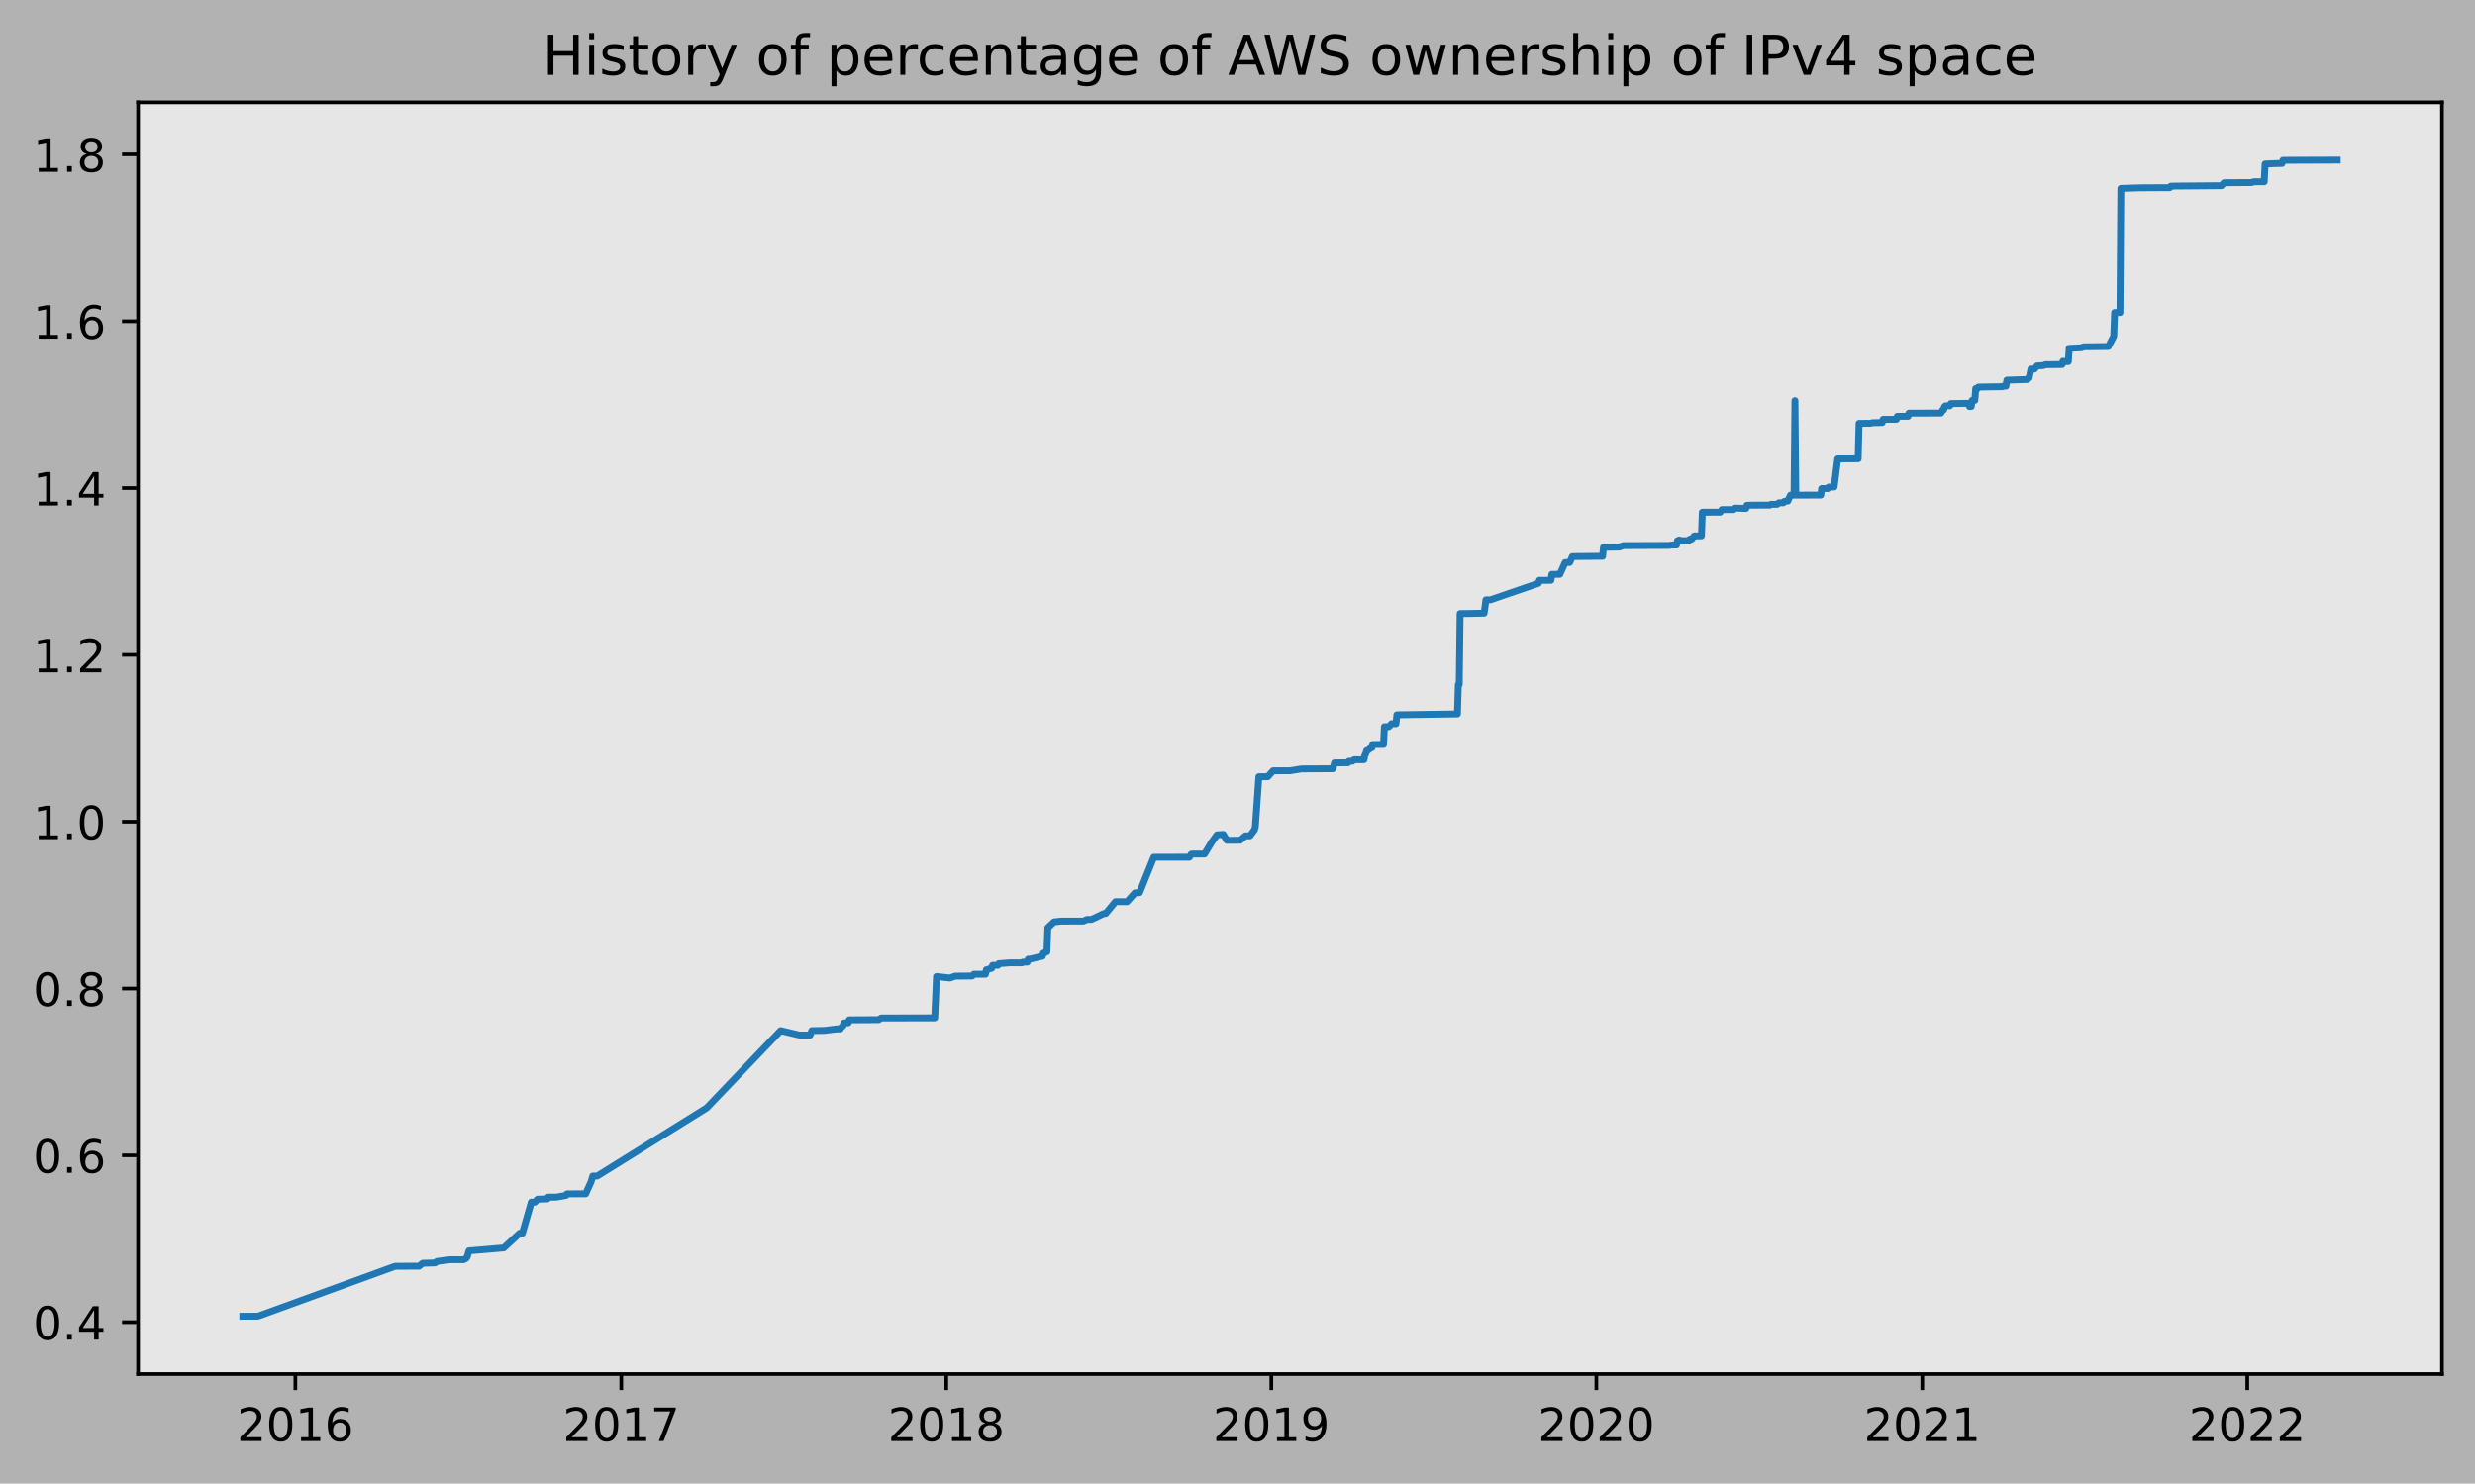
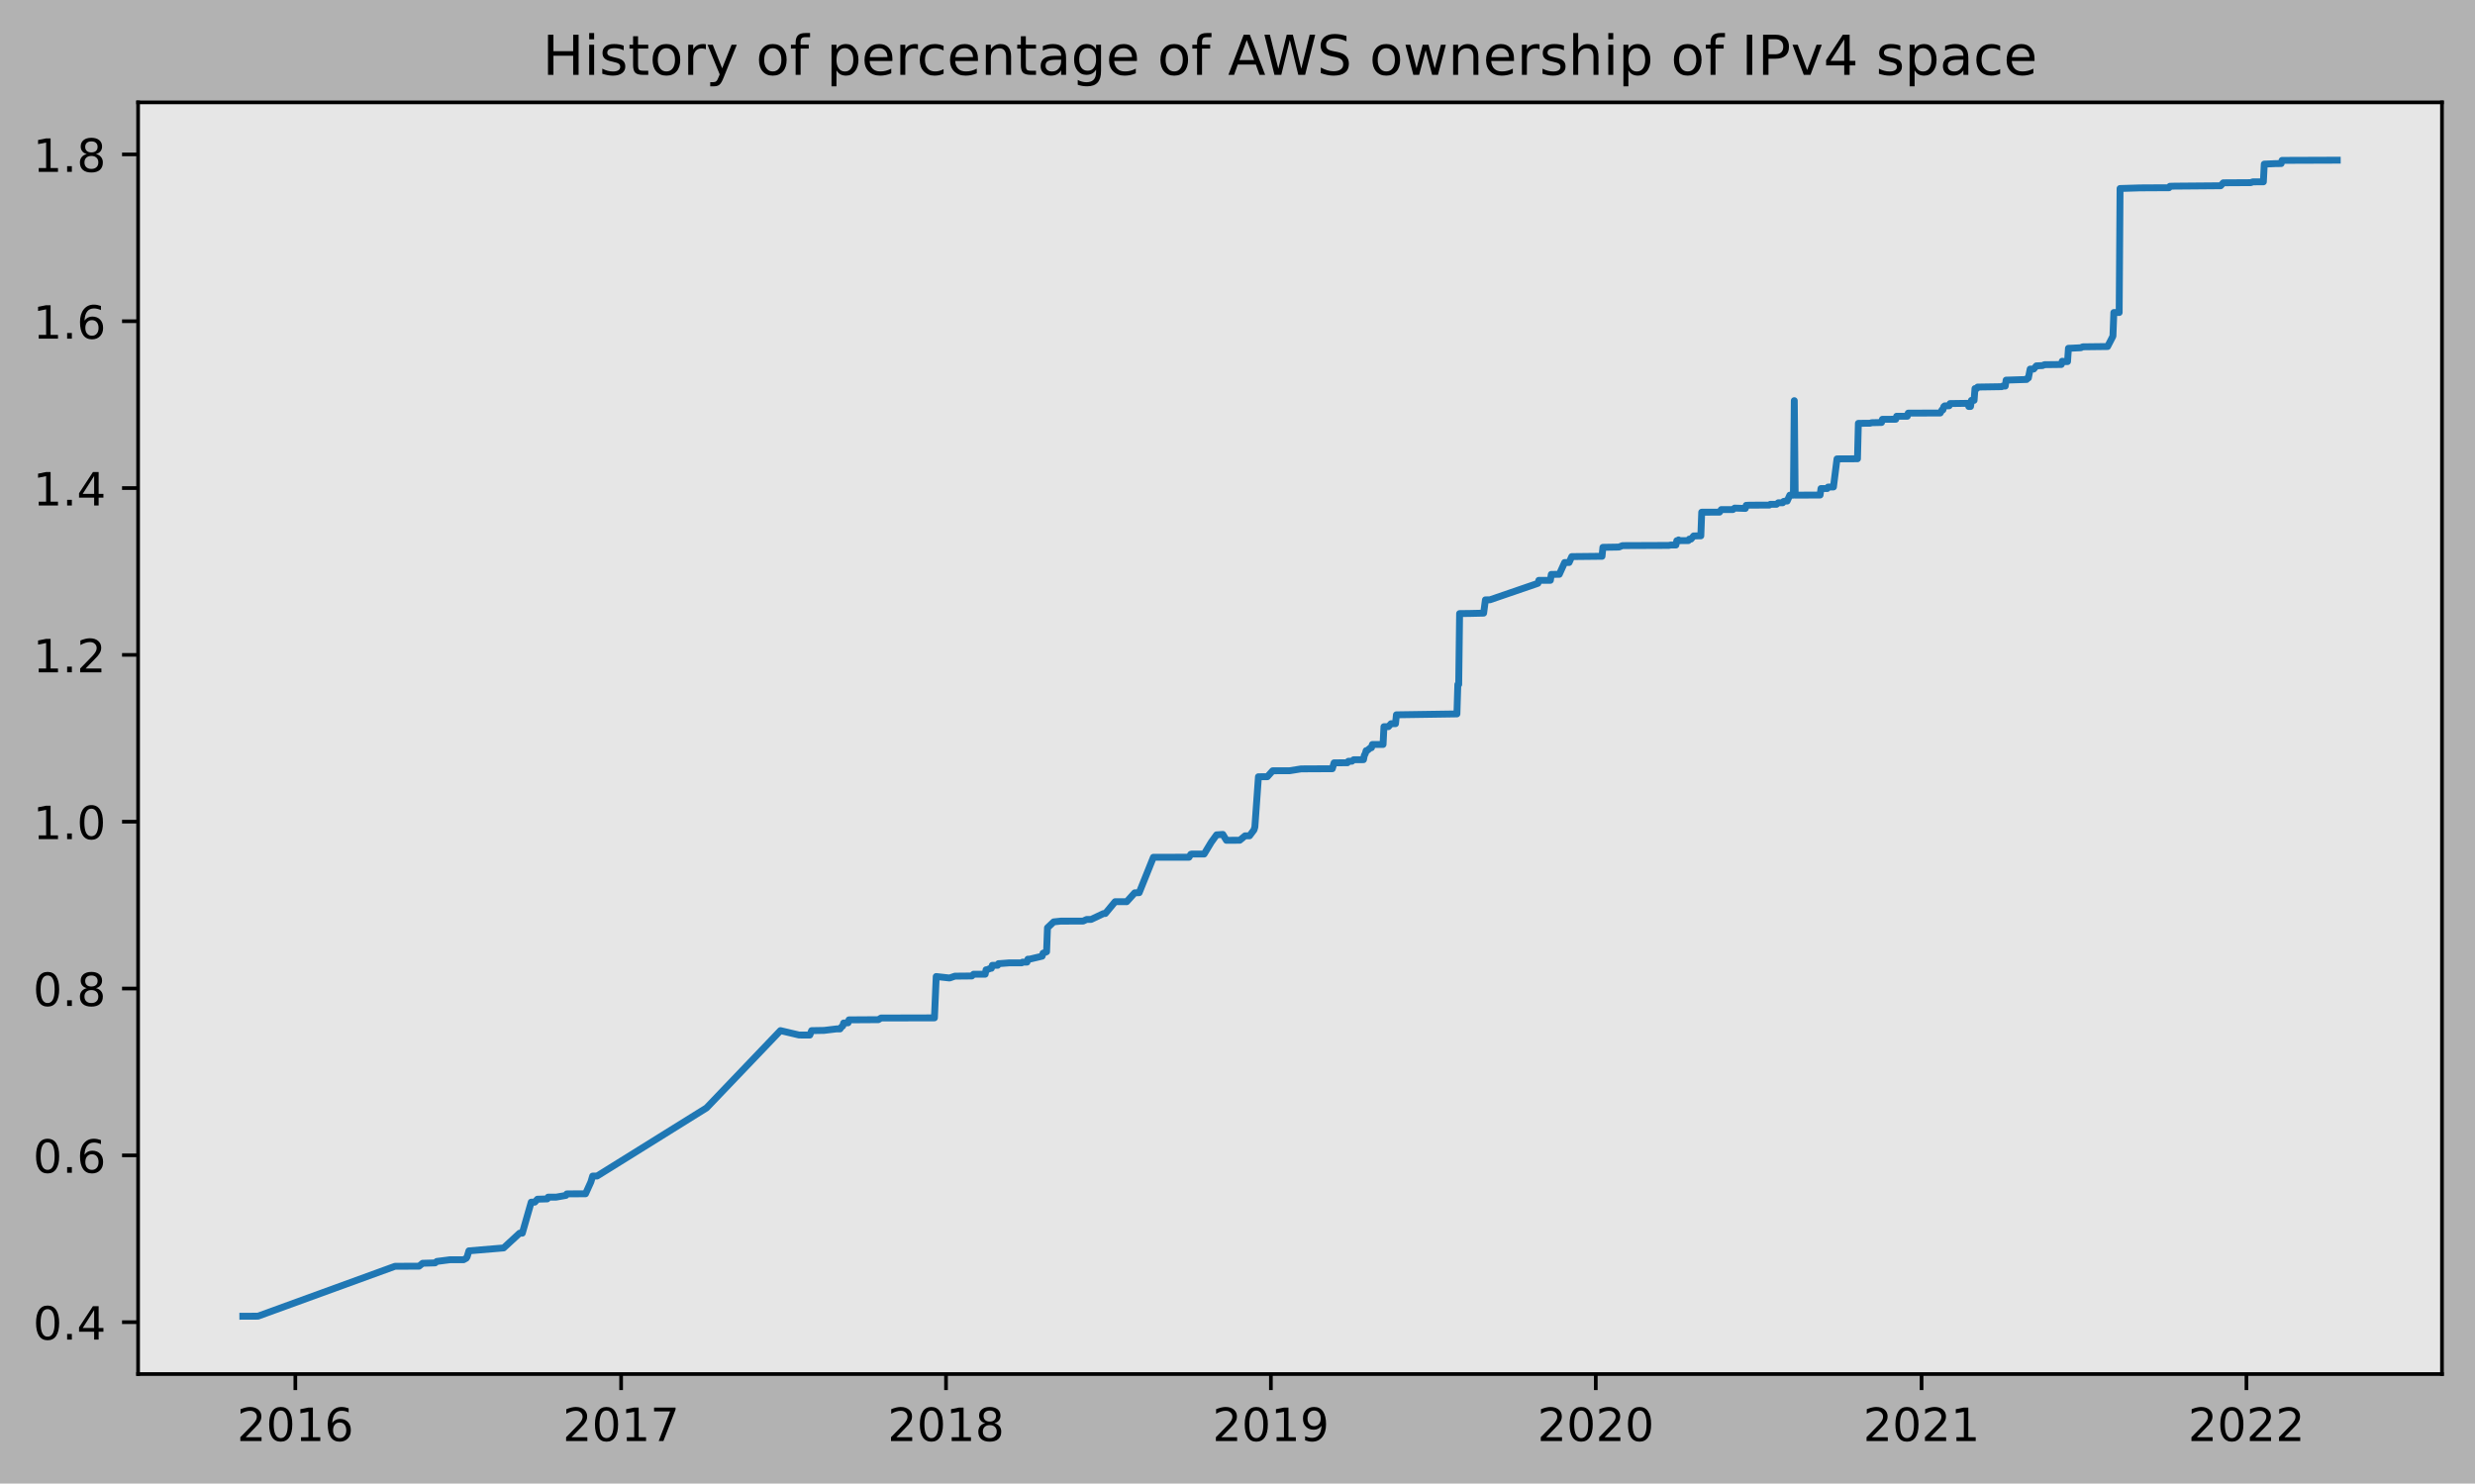
<svg xmlns="http://www.w3.org/2000/svg" xmlns:xlink="http://www.w3.org/1999/xlink" height="323.396pt" version="1.1" viewBox="0 0 539.503 323.396" width="539.503pt">
  <defs>
    <style type="text/css">
*{stroke-linecap:butt;stroke-linejoin:round;}
  </style>
  </defs>
  <g id="figure_1">
    <g id="patch_1">
      <path d="M 0 323.396  L 539.503 323.396  L 539.503 0  L 0 0  z " style="fill:#b2b2b2;" />
    </g>
    <g id="axes_1">
      <g id="patch_2">
        <path d="M 30.103 299.518  L 532.303 299.518  L 532.303 22.318  L 30.103 22.318  z " style="fill:#e6e6e6;" />
      </g>
      <g id="matplotlib.axis_1">
        <g id="xtick_1">
          <g id="line2d_1">
            <defs>
-               <path d="M 0 0  L 0 3.5  " id="m5a78ee42f6" style="stroke:#000000;stroke-width:0.8;" />
-             </defs>
-             <g>
-               <use style="stroke:#000000;stroke-width:0.8;" x="64.383" xlink:href="#m5a78ee42f6" y="299.518" />
+               <path d="M 0 0  L 0 3.5  " id="mb393b8011e" style="stroke:#000000;stroke-width:0.8;" />
+             </defs>
+             <g>
+               <use style="stroke:#000000;stroke-width:0.8;" x="64.378" xlink:href="#mb393b8011e" y="299.518" />
            </g>
          </g>
          <g id="text_1">
            <defs>
              <path d="M 19.188 8.297  L 53.609 8.297  L 53.609 0  L 7.328 0  L 7.328 8.297  Q 12.938 14.109 22.625 23.891  Q 32.328 33.688 34.812 36.531  Q 39.547 41.844 41.422 45.531  Q 43.312 49.219 43.312 52.781  Q 43.312 58.594 39.234 62.25  Q 35.156 65.922 28.609 65.922  Q 23.969 65.922 18.812 64.312  Q 13.672 62.703 7.812 59.422  L 7.812 69.391  Q 13.766 71.781 18.938 73  Q 24.125 74.219 28.422 74.219  Q 39.75 74.219 46.484 68.547  Q 53.219 62.891 53.219 53.422  Q 53.219 48.922 51.531 44.891  Q 49.859 40.875 45.406 35.406  Q 44.188 33.984 37.641 27.219  Q 31.109 20.453 19.188 8.297  z " id="DejaVuSans-50" />
              <path d="M 31.781 66.406  Q 24.172 66.406 20.328 58.906  Q 16.5 51.422 16.5 36.375  Q 16.5 21.391 20.328 13.891  Q 24.172 6.391 31.781 6.391  Q 39.453 6.391 43.281 13.891  Q 47.125 21.391 47.125 36.375  Q 47.125 51.422 43.281 58.906  Q 39.453 66.406 31.781 66.406  z M 31.781 74.219  Q 44.047 74.219 50.516 64.516  Q 56.984 54.828 56.984 36.375  Q 56.984 17.969 50.516 8.266  Q 44.047 -1.422 31.781 -1.422  Q 19.531 -1.422 13.062 8.266  Q 6.594 17.969 6.594 36.375  Q 6.594 54.828 13.062 64.516  Q 19.531 74.219 31.781 74.219  z " id="DejaVuSans-48" />
              <path d="M 12.406 8.297  L 28.516 8.297  L 28.516 63.922  L 10.984 60.406  L 10.984 69.391  L 28.422 72.906  L 38.281 72.906  L 38.281 8.297  L 54.391 8.297  L 54.391 0  L 12.406 0  z " id="DejaVuSans-49" />
              <path d="M 33.016 40.375  Q 26.375 40.375 22.484 35.828  Q 18.609 31.297 18.609 23.391  Q 18.609 15.531 22.484 10.953  Q 26.375 6.391 33.016 6.391  Q 39.656 6.391 43.531 10.953  Q 47.406 15.531 47.406 23.391  Q 47.406 31.297 43.531 35.828  Q 39.656 40.375 33.016 40.375  z M 52.594 71.297  L 52.594 62.312  Q 48.875 64.062 45.094 64.984  Q 41.312 65.922 37.594 65.922  Q 27.828 65.922 22.672 59.328  Q 17.531 52.734 16.797 39.406  Q 19.672 43.656 24.016 45.922  Q 28.375 48.188 33.594 48.188  Q 44.578 48.188 50.953 41.516  Q 57.328 34.859 57.328 23.391  Q 57.328 12.156 50.688 5.359  Q 44.047 -1.422 33.016 -1.422  Q 20.359 -1.422 13.672 8.266  Q 6.984 17.969 6.984 36.375  Q 6.984 53.656 15.188 63.938  Q 23.391 74.219 37.203 74.219  Q 40.922 74.219 44.703 73.484  Q 48.484 72.75 52.594 71.297  z " id="DejaVuSans-54" />
            </defs>
-             <g transform="translate(51.65786 314.1166)scale(0.1 -0.1)">
+             <g transform="translate(51.65299 314.1166)scale(0.1 -0.1)">
              <use xlink:href="#DejaVuSans-50" />
              <use x="63.623" xlink:href="#DejaVuSans-48" />
              <use x="127.246" xlink:href="#DejaVuSans-49" />
              <use x="190.869" xlink:href="#DejaVuSans-54" />
            </g>
          </g>
        </g>
        <g id="xtick_2">
          <g id="line2d_2">
            <g>
-               <use style="stroke:#000000;stroke-width:0.8;" x="135.427" xlink:href="#m5a78ee42f6" y="299.518" />
+               <use style="stroke:#000000;stroke-width:0.8;" x="135.392" xlink:href="#mb393b8011e" y="299.518" />
            </g>
          </g>
          <g id="text_2">
            <defs>
              <path d="M 8.203 72.906  L 55.078 72.906  L 55.078 68.703  L 28.609 0  L 18.312 0  L 43.219 64.594  L 8.203 64.594  z " id="DejaVuSans-55" />
            </defs>
-             <g transform="translate(122.7019 314.1166)scale(0.1 -0.1)">
+             <g transform="translate(122.6669 314.1166)scale(0.1 -0.1)">
              <use xlink:href="#DejaVuSans-50" />
              <use x="63.623" xlink:href="#DejaVuSans-48" />
              <use x="127.246" xlink:href="#DejaVuSans-49" />
              <use x="190.869" xlink:href="#DejaVuSans-55" />
            </g>
          </g>
        </g>
        <g id="xtick_3">
          <g id="line2d_3">
            <g>
-               <use style="stroke:#000000;stroke-width:0.8;" x="206.277" xlink:href="#m5a78ee42f6" y="299.518" />
+               <use style="stroke:#000000;stroke-width:0.8;" x="206.212" xlink:href="#mb393b8011e" y="299.518" />
            </g>
          </g>
          <g id="text_3">
            <defs>
              <path d="M 31.781 34.625  Q 24.75 34.625 20.719 30.859  Q 16.703 27.094 16.703 20.516  Q 16.703 13.922 20.719 10.156  Q 24.75 6.391 31.781 6.391  Q 38.812 6.391 42.859 10.172  Q 46.922 13.969 46.922 20.516  Q 46.922 27.094 42.891 30.859  Q 38.875 34.625 31.781 34.625  z M 21.922 38.812  Q 15.578 40.375 12.031 44.719  Q 8.5 49.078 8.5 55.328  Q 8.5 64.062 14.719 69.141  Q 20.953 74.219 31.781 74.219  Q 42.672 74.219 48.875 69.141  Q 55.078 64.062 55.078 55.328  Q 55.078 49.078 51.531 44.719  Q 48 40.375 41.703 38.812  Q 48.828 37.156 52.797 32.312  Q 56.781 27.484 56.781 20.516  Q 56.781 9.906 50.312 4.234  Q 43.844 -1.422 31.781 -1.422  Q 19.734 -1.422 13.25 4.234  Q 6.781 9.906 6.781 20.516  Q 6.781 27.484 10.781 32.312  Q 14.797 37.156 21.922 38.812  z M 18.312 54.391  Q 18.312 48.734 21.844 45.562  Q 25.391 42.391 31.781 42.391  Q 38.141 42.391 41.719 45.562  Q 45.312 48.734 45.312 54.391  Q 45.312 60.062 41.719 63.234  Q 38.141 66.406 31.781 66.406  Q 25.391 66.406 21.844 63.234  Q 18.312 60.062 18.312 54.391  z " id="DejaVuSans-56" />
            </defs>
-             <g transform="translate(193.5519 314.1166)scale(0.1 -0.1)">
+             <g transform="translate(193.4867 314.1166)scale(0.1 -0.1)">
              <use xlink:href="#DejaVuSans-50" />
              <use x="63.623" xlink:href="#DejaVuSans-48" />
              <use x="127.246" xlink:href="#DejaVuSans-49" />
              <use x="190.869" xlink:href="#DejaVuSans-56" />
            </g>
          </g>
        </g>
        <g id="xtick_4">
          <g id="line2d_4">
            <g>
-               <use style="stroke:#000000;stroke-width:0.8;" x="277.127" xlink:href="#m5a78ee42f6" y="299.518" />
+               <use style="stroke:#000000;stroke-width:0.8;" x="277.032" xlink:href="#mb393b8011e" y="299.518" />
            </g>
          </g>
          <g id="text_4">
            <defs>
              <path d="M 10.984 1.516  L 10.984 10.5  Q 14.703 8.734 18.5 7.812  Q 22.312 6.891 25.984 6.891  Q 35.75 6.891 40.891 13.453  Q 46.047 20.016 46.781 33.406  Q 43.953 29.203 39.594 26.953  Q 35.25 24.703 29.984 24.703  Q 19.047 24.703 12.672 31.312  Q 6.297 37.938 6.297 49.422  Q 6.297 60.641 12.938 67.422  Q 19.578 74.219 30.609 74.219  Q 43.266 74.219 49.922 64.516  Q 56.594 54.828 56.594 36.375  Q 56.594 19.141 48.406 8.859  Q 40.234 -1.422 26.422 -1.422  Q 22.703 -1.422 18.891 -0.688  Q 15.094 0.047 10.984 1.516  z M 30.609 32.422  Q 37.25 32.422 41.125 36.953  Q 45.016 41.5 45.016 49.422  Q 45.016 57.281 41.125 61.844  Q 37.25 66.406 30.609 66.406  Q 23.969 66.406 20.094 61.844  Q 16.219 57.281 16.219 49.422  Q 16.219 41.5 20.094 36.953  Q 23.969 32.422 30.609 32.422  z " id="DejaVuSans-57" />
            </defs>
-             <g transform="translate(264.4018 314.1166)scale(0.1 -0.1)">
+             <g transform="translate(264.3065 314.1166)scale(0.1 -0.1)">
              <use xlink:href="#DejaVuSans-50" />
              <use x="63.623" xlink:href="#DejaVuSans-48" />
              <use x="127.246" xlink:href="#DejaVuSans-49" />
              <use x="190.869" xlink:href="#DejaVuSans-57" />
            </g>
          </g>
        </g>
        <g id="xtick_5">
          <g id="line2d_5">
            <g>
-               <use style="stroke:#000000;stroke-width:0.8;" x="347.977" xlink:href="#m5a78ee42f6" y="299.518" />
+               <use style="stroke:#000000;stroke-width:0.8;" x="347.851" xlink:href="#mb393b8011e" y="299.518" />
            </g>
          </g>
          <g id="text_5">
-             <g transform="translate(335.2518 314.1166)scale(0.1 -0.1)">
+             <g transform="translate(335.1264 314.1166)scale(0.1 -0.1)">
              <use xlink:href="#DejaVuSans-50" />
              <use x="63.623" xlink:href="#DejaVuSans-48" />
              <use x="127.246" xlink:href="#DejaVuSans-50" />
              <use x="190.869" xlink:href="#DejaVuSans-48" />
            </g>
          </g>
        </g>
        <g id="xtick_6">
          <g id="line2d_6">
            <g>
-               <use style="stroke:#000000;stroke-width:0.8;" x="419.021" xlink:href="#m5a78ee42f6" y="299.518" />
+               <use style="stroke:#000000;stroke-width:0.8;" x="418.865" xlink:href="#mb393b8011e" y="299.518" />
            </g>
          </g>
          <g id="text_6">
-             <g transform="translate(406.2958 314.1166)scale(0.1 -0.1)">
+             <g transform="translate(406.1403 314.1166)scale(0.1 -0.1)">
              <use xlink:href="#DejaVuSans-50" />
              <use x="63.623" xlink:href="#DejaVuSans-48" />
              <use x="127.246" xlink:href="#DejaVuSans-50" />
              <use x="190.869" xlink:href="#DejaVuSans-49" />
            </g>
          </g>
        </g>
        <g id="xtick_7">
          <g id="line2d_7">
            <g>
-               <use style="stroke:#000000;stroke-width:0.8;" x="489.871" xlink:href="#m5a78ee42f6" y="299.518" />
+               <use style="stroke:#000000;stroke-width:0.8;" x="489.685" xlink:href="#mb393b8011e" y="299.518" />
            </g>
          </g>
          <g id="text_7">
-             <g transform="translate(477.1458 314.1166)scale(0.1 -0.1)">
+             <g transform="translate(476.9601 314.1166)scale(0.1 -0.1)">
              <use xlink:href="#DejaVuSans-50" />
              <use x="63.623" xlink:href="#DejaVuSans-48" />
              <use x="127.246" xlink:href="#DejaVuSans-50" />
              <use x="190.869" xlink:href="#DejaVuSans-50" />
            </g>
          </g>
        </g>
      </g>
      <g id="matplotlib.axis_2">
        <g id="ytick_1">
          <g id="line2d_8">
            <defs>
-               <path d="M 0 0  L -3.5 0  " id="mf190b6c072" style="stroke:#000000;stroke-width:0.8;" />
-             </defs>
-             <g>
-               <use style="stroke:#000000;stroke-width:0.8;" x="30.103" xlink:href="#mf190b6c072" y="288.212" />
+               <path d="M 0 0  L -3.5 0  " id="m04d02b51a9" style="stroke:#000000;stroke-width:0.8;" />
+             </defs>
+             <g>
+               <use style="stroke:#000000;stroke-width:0.8;" x="30.103" xlink:href="#m04d02b51a9" y="288.212" />
            </g>
          </g>
          <g id="text_8">
            <defs>
              <path d="M 10.688 12.406  L 21 12.406  L 21 0  L 10.688 0  z " id="DejaVuSans-46" />
              <path d="M 37.797 64.312  L 12.891 25.391  L 37.797 25.391  z M 35.203 72.906  L 47.609 72.906  L 47.609 25.391  L 58.016 25.391  L 58.016 17.188  L 47.609 17.188  L 47.609 0  L 37.797 0  L 37.797 17.188  L 4.891 17.188  L 4.891 26.703  z " id="DejaVuSans-52" />
            </defs>
            <g transform="translate(7.2 292.0115)scale(0.1 -0.1)">
              <use xlink:href="#DejaVuSans-48" />
              <use x="63.623" xlink:href="#DejaVuSans-46" />
              <use x="95.41" xlink:href="#DejaVuSans-52" />
            </g>
          </g>
        </g>
        <g id="ytick_2">
          <g id="line2d_9">
            <g>
-               <use style="stroke:#000000;stroke-width:0.8;" x="30.103" xlink:href="#mf190b6c072" y="251.848" />
+               <use style="stroke:#000000;stroke-width:0.8;" x="30.103" xlink:href="#m04d02b51a9" y="251.848" />
            </g>
          </g>
          <g id="text_9">
            <g transform="translate(7.2 255.6469)scale(0.1 -0.1)">
              <use xlink:href="#DejaVuSans-48" />
              <use x="63.623" xlink:href="#DejaVuSans-46" />
              <use x="95.41" xlink:href="#DejaVuSans-54" />
            </g>
          </g>
        </g>
        <g id="ytick_3">
          <g id="line2d_10">
            <g>
-               <use style="stroke:#000000;stroke-width:0.8;" x="30.103" xlink:href="#mf190b6c072" y="215.483" />
+               <use style="stroke:#000000;stroke-width:0.8;" x="30.103" xlink:href="#m04d02b51a9" y="215.483" />
            </g>
          </g>
          <g id="text_10">
            <g transform="translate(7.2 219.2823)scale(0.1 -0.1)">
              <use xlink:href="#DejaVuSans-48" />
              <use x="63.623" xlink:href="#DejaVuSans-46" />
              <use x="95.41" xlink:href="#DejaVuSans-56" />
            </g>
          </g>
        </g>
        <g id="ytick_4">
          <g id="line2d_11">
            <g>
-               <use style="stroke:#000000;stroke-width:0.8;" x="30.103" xlink:href="#mf190b6c072" y="179.119" />
+               <use style="stroke:#000000;stroke-width:0.8;" x="30.103" xlink:href="#m04d02b51a9" y="179.119" />
            </g>
          </g>
          <g id="text_11">
            <g transform="translate(7.2 182.9178)scale(0.1 -0.1)">
              <use xlink:href="#DejaVuSans-49" />
              <use x="63.623" xlink:href="#DejaVuSans-46" />
              <use x="95.41" xlink:href="#DejaVuSans-48" />
            </g>
          </g>
        </g>
        <g id="ytick_5">
          <g id="line2d_12">
            <g>
-               <use style="stroke:#000000;stroke-width:0.8;" x="30.103" xlink:href="#mf190b6c072" y="142.754" />
+               <use style="stroke:#000000;stroke-width:0.8;" x="30.103" xlink:href="#m04d02b51a9" y="142.754" />
            </g>
          </g>
          <g id="text_12">
            <g transform="translate(7.2 146.5532)scale(0.1 -0.1)">
              <use xlink:href="#DejaVuSans-49" />
              <use x="63.623" xlink:href="#DejaVuSans-46" />
              <use x="95.41" xlink:href="#DejaVuSans-50" />
            </g>
          </g>
        </g>
        <g id="ytick_6">
          <g id="line2d_13">
            <g>
-               <use style="stroke:#000000;stroke-width:0.8;" x="30.103" xlink:href="#mf190b6c072" y="106.389" />
+               <use style="stroke:#000000;stroke-width:0.8;" x="30.103" xlink:href="#m04d02b51a9" y="106.389" />
            </g>
          </g>
          <g id="text_13">
            <g transform="translate(7.2 110.1886)scale(0.1 -0.1)">
              <use xlink:href="#DejaVuSans-49" />
              <use x="63.623" xlink:href="#DejaVuSans-46" />
              <use x="95.41" xlink:href="#DejaVuSans-52" />
            </g>
          </g>
        </g>
        <g id="ytick_7">
          <g id="line2d_14">
            <g>
-               <use style="stroke:#000000;stroke-width:0.8;" x="30.103" xlink:href="#mf190b6c072" y="70.025" />
+               <use style="stroke:#000000;stroke-width:0.8;" x="30.103" xlink:href="#m04d02b51a9" y="70.025" />
            </g>
          </g>
          <g id="text_14">
            <g transform="translate(7.2 73.82403)scale(0.1 -0.1)">
              <use xlink:href="#DejaVuSans-49" />
              <use x="63.623" xlink:href="#DejaVuSans-46" />
              <use x="95.41" xlink:href="#DejaVuSans-54" />
            </g>
          </g>
        </g>
        <g id="ytick_8">
          <g id="line2d_15">
            <g>
-               <use style="stroke:#000000;stroke-width:0.8;" x="30.103" xlink:href="#mf190b6c072" y="33.66" />
+               <use style="stroke:#000000;stroke-width:0.8;" x="30.103" xlink:href="#m04d02b51a9" y="33.66" />
            </g>
          </g>
          <g id="text_15">
            <g transform="translate(7.2 37.45946)scale(0.1 -0.1)">
              <use xlink:href="#DejaVuSans-49" />
              <use x="63.623" xlink:href="#DejaVuSans-46" />
              <use x="95.41" xlink:href="#DejaVuSans-56" />
            </g>
          </g>
        </g>
      </g>
      <g id="line2d_16">
-         <path clip-path="url(#p83f8384120)" d="M 52.93 286.918  L 56.23 286.904  L 86.123 276.028  L 91.364 276.004  L 92.141 275.37  L 94.858 275.29  L 95.246 274.969  L 98.158 274.596  L 101.07 274.598  L 101.652 274.276  L 101.846 273.955  L 102.234 272.662  L 109.804 272.029  L 113.298 268.809  L 113.881 268.807  L 115.822 262.048  L 116.598 262.048  L 117.181 261.404  L 119.316 261.34  L 119.51 260.955  L 121.257 260.955  L 123.392 260.577  L 123.586 260.255  L 123.974 260.24  L 127.663 260.228  L 128.827 257.654  L 129.215 256.366  L 130.186 256.356  L 154.061 241.499  L 170.173 224.655  L 174.249 225.617  L 176.578 225.624  L 176.966 224.658  L 179.684 224.611  L 182.401 224.282  L 183.178 224.282  L 183.372 223.96  L 183.76 223.638  L 183.954 222.994  L 184.925 222.954  L 185.119 222.31  L 191.525 222.269  L 192.107 221.907  L 203.753 221.877  L 204.142 212.865  L 207.053 213.187  L 208.218 212.783  L 211.906 212.748  L 212.294 212.361  L 214.818 212.362  L 215.012 211.396  L 215.206 211.394  L 215.982 211.07  L 216.176 211.069  L 216.371 210.426  L 217.535 210.424  L 217.729 210.056  L 217.923 210.054  L 220.059 209.889  L 222.776 209.888  L 222.97 209.727  L 223.941 209.726  L 224.135 209.082  L 224.523 209.077  L 227.241 208.433  L 227.435 207.789  L 228.211 207.467  L 228.405 202.237  L 229.764 200.95  L 231.317 200.789  L 236.17 200.783  L 236.946 200.421  L 237.917 200.421  L 240.634 199.133  L 241.022 199.129  L 243.158 196.553  L 245.681 196.557  L 247.428 194.621  L 248.399 194.594  L 251.504 186.867  L 259.269 186.863  L 259.657 186.219  L 259.851 186.169  L 262.569 186.165  L 264.121 183.59  L 265.286 181.981  L 266.645 181.884  L 267.421 183.171  L 270.333 183.16  L 271.498 182.194  L 272.468 182.193  L 273.439 180.906  L 273.633 180.257  L 274.409 169.314  L 276.35 169.309  L 277.515 168.016  L 281.203 168.005  L 283.727 167.603  L 290.52 167.57  L 290.909 166.282  L 293.82 166.267  L 294.014 165.945  L 294.791 165.934  L 295.179 165.612  L 297.314 165.595  L 297.508 164.629  L 297.702 164.307  L 297.897 163.628  L 298.091 163.627  L 298.867 162.983  L 299.061 162.983  L 299.255 162.286  L 301.585 162.282  L 301.779 158.405  L 302.749 158.398  L 303.332 157.753  L 304.302 157.748  L 304.496 155.814  L 317.696 155.62  L 317.89 149.198  L 318.084 149.198  L 318.278 133.749  L 320.607 133.72  L 323.519 133.654  L 323.907 130.758  L 324.878 130.751  L 335.36 127.151  L 335.554 126.507  L 338.077 126.497  L 338.271 125.209  L 340.018 125.192  L 341.183 122.617  L 342.153 122.616  L 342.736 121.328  L 348.171 121.271  L 349.336 121.266  L 349.53 119.306  L 353.024 119.25  L 353.8 118.933  L 363.894 118.891  L 364.282 118.81  L 365.447 118.805  L 365.641 117.86  L 365.835 117.86  L 366.029 117.691  L 366.223 117.849  L 368.164 117.837  L 368.358 117.516  L 368.746 117.515  L 369.329 116.819  L 370.882 116.803  L 371.076 111.65  L 374.958 111.642  L 375.346 111.078  L 377.87 111.076  L 378.258 110.754  L 380.587 110.83  L 380.781 110.151  L 381.558 110.117  L 385.828 110.096  L 386.022 109.935  L 387.381 109.929  L 387.769 109.598  L 388.74 109.595  L 388.934 109.303  L 389.322 109.222  L 389.71 109.222  L 390.293 107.935  L 391.069 107.935  L 391.263 87.335  L 391.457 107.933  L 396.892 107.909  L 397.086 106.493  L 398.445 106.493  L 398.639 106.17  L 399.804 106.152  L 400.58 100.027  L 405.045 100.004  L 405.239 92.279  L 407.762 92.257  L 408.151 92.143  L 410.286 92.096  L 410.48 91.402  L 413.392 91.389  L 413.586 90.735  L 415.915 90.731  L 416.109 90.054  L 423.097 90.025  L 423.485 89.336  L 423.679 89.336  L 423.874 88.635  L 424.068 88.472  L 425.038 88.453  L 425.232 87.97  L 429.115 87.916  L 429.309 88.609  L 429.697 88.607  L 429.891 87.272  L 430.473 87.272  L 430.667 84.697  L 431.056 84.695  L 431.25 84.369  L 436.491 84.29  L 436.685 84.161  L 437.267 84.16  L 437.461 82.862  L 441.926 82.719  L 442.12 82.397  L 442.314 82.395  L 442.702 80.454  L 443.479 80.444  L 444.061 79.75  L 445.42 79.688  L 445.808 79.496  L 449.496 79.454  L 449.69 78.745  L 450.272 78.823  L 450.855 78.818  L 451.049 75.92  L 451.631 75.902  L 453.766 75.799  L 454.155 75.598  L 459.59 75.534  L 460.754 73.276  L 460.948 68.126  L 462.113 68.125  L 462.307 41.088  L 465.801 40.984  L 466.578 40.957  L 472.013 40.926  L 472.983 40.925  L 473.177 40.603  L 474.148 40.576  L 483.659 40.497  L 484.242 40.493  L 484.824 39.849  L 490.841 39.814  L 491.23 39.643  L 493.559 39.635  L 493.753 35.773  L 496.276 35.663  L 497.441 35.652  L 497.635 34.961  L 509.476 34.918  L 509.476 34.918  " style="fill:none;stroke:#1f77b4;stroke-linecap:square;stroke-width:1.5;" />
+         <path clip-path="url(#pf8cc7678aa)" d="M 52.93 286.918  L 56.229 286.904  L 86.109 276.028  L 91.348 276.004  L 92.124 275.37  L 94.84 275.29  L 95.228 274.969  L 98.139 274.596  L 101.049 274.598  L 101.631 274.276  L 101.825 273.955  L 102.213 272.662  L 109.78 272.029  L 113.273 268.809  L 113.855 268.807  L 115.795 262.048  L 116.571 262.048  L 117.153 261.404  L 119.288 261.34  L 119.482 260.955  L 121.228 260.955  L 123.362 260.577  L 123.556 260.255  L 123.944 260.24  L 127.631 260.228  L 128.795 257.654  L 129.183 256.366  L 130.153 256.356  L 154.018 241.499  L 170.123 224.655  L 174.197 225.617  L 176.526 225.624  L 176.914 224.658  L 179.63 224.611  L 182.346 224.282  L 183.122 224.282  L 183.317 223.96  L 183.705 223.638  L 183.899 222.994  L 184.869 222.954  L 185.063 222.31  L 191.466 222.269  L 192.048 221.907  L 203.689 221.877  L 204.077 212.865  L 206.988 213.187  L 208.152 212.783  L 211.838 212.748  L 212.227 212.361  L 214.749 212.362  L 214.943 211.396  L 215.137 211.394  L 215.913 211.07  L 216.107 211.069  L 216.301 210.426  L 217.465 210.424  L 217.659 210.056  L 217.853 210.054  L 219.988 209.889  L 222.704 209.888  L 222.898 209.727  L 223.868 209.726  L 224.062 209.082  L 224.45 209.077  L 227.167 208.433  L 227.361 207.789  L 228.137 207.467  L 228.331 202.237  L 229.689 200.95  L 231.241 200.789  L 236.092 200.783  L 236.868 200.421  L 237.838 200.421  L 240.554 199.133  L 240.943 199.129  L 243.077 196.553  L 245.599 196.557  L 247.345 194.621  L 248.316 194.594  L 251.42 186.867  L 259.181 186.863  L 259.569 186.219  L 259.763 186.169  L 262.48 186.165  L 264.032 183.59  L 265.196 181.981  L 266.554 181.884  L 267.33 183.171  L 270.241 183.16  L 271.405 182.194  L 272.375 182.193  L 273.345 180.906  L 273.539 180.257  L 274.315 169.314  L 276.255 169.309  L 277.42 168.016  L 281.106 168.005  L 283.628 167.603  L 290.419 167.57  L 290.807 166.282  L 293.718 166.267  L 293.912 165.945  L 294.688 165.934  L 295.076 165.612  L 297.21 165.595  L 297.404 164.629  L 297.598 164.307  L 297.792 163.628  L 297.986 163.627  L 298.763 162.983  L 298.957 162.983  L 299.151 162.286  L 301.479 162.282  L 301.673 158.405  L 302.643 158.398  L 303.225 157.753  L 304.195 157.748  L 304.389 155.814  L 317.583 155.62  L 317.777 149.198  L 317.971 149.198  L 318.165 133.749  L 320.494 133.72  L 323.404 133.654  L 323.792 130.758  L 324.762 130.751  L 335.24 127.151  L 335.434 126.507  L 337.956 126.497  L 338.15 125.209  L 339.896 125.192  L 341.06 122.617  L 342.031 122.616  L 342.613 121.328  L 348.045 121.271  L 349.21 121.266  L 349.404 119.306  L 352.896 119.25  L 353.672 118.933  L 363.762 118.891  L 364.15 118.81  L 365.314 118.805  L 365.508 117.86  L 365.702 117.86  L 365.896 117.691  L 366.09 117.849  L 368.03 117.837  L 368.224 117.516  L 368.612 117.515  L 369.194 116.819  L 370.747 116.803  L 370.941 111.65  L 374.821 111.642  L 375.209 111.078  L 377.732 111.076  L 378.12 110.754  L 380.448 110.83  L 380.642 110.151  L 381.418 110.117  L 385.687 110.096  L 385.881 109.935  L 387.239 109.929  L 387.627 109.598  L 388.597 109.595  L 388.791 109.303  L 389.179 109.222  L 389.567 109.222  L 390.149 107.935  L 390.925 107.935  L 391.119 87.335  L 391.313 107.933  L 396.746 107.909  L 396.94 106.493  L 398.298 106.493  L 398.492 106.17  L 399.657 106.152  L 400.433 100.027  L 404.895 100.004  L 405.089 92.279  L 407.612 92.257  L 408 92.143  L 410.134 92.096  L 410.328 91.402  L 413.238 91.389  L 413.433 90.735  L 415.761 90.731  L 415.955 90.054  L 422.94 90.025  L 423.328 89.336  L 423.522 89.336  L 423.716 88.635  L 423.91 88.472  L 424.88 88.453  L 425.074 87.97  L 428.955 87.916  L 429.149 88.609  L 429.537 88.607  L 429.731 87.272  L 430.313 87.272  L 430.507 84.697  L 430.895 84.695  L 431.089 84.369  L 436.328 84.29  L 436.522 84.161  L 437.104 84.16  L 437.298 82.862  L 441.76 82.719  L 441.954 82.397  L 442.148 82.395  L 442.537 80.454  L 443.313 80.444  L 443.895 79.75  L 445.253 79.688  L 445.641 79.496  L 449.327 79.454  L 449.522 78.745  L 450.104 78.823  L 450.686 78.818  L 450.88 75.92  L 451.462 75.902  L 453.596 75.799  L 453.984 75.598  L 459.417 75.534  L 460.581 73.276  L 460.775 68.126  L 461.939 68.125  L 462.133 41.088  L 465.626 40.984  L 466.402 40.957  L 471.835 40.926  L 472.805 40.925  L 472.999 40.603  L 473.969 40.576  L 483.476 40.497  L 484.058 40.493  L 484.64 39.849  L 490.655 39.814  L 491.043 39.643  L 493.372 39.635  L 493.566 35.773  L 496.088 35.663  L 497.252 35.652  L 497.446 34.961  L 509.476 34.918  L 509.476 34.918  " style="fill:none;stroke:#1f77b4;stroke-linecap:square;stroke-width:1.5;" />
      </g>
      <g id="patch_3">
        <path d="M 30.103 299.518  L 30.103 22.318  " style="fill:none;stroke:#000000;stroke-linecap:square;stroke-linejoin:miter;stroke-width:0.8;" />
      </g>
      <g id="patch_4">
        <path d="M 532.303 299.518  L 532.303 22.318  " style="fill:none;stroke:#000000;stroke-linecap:square;stroke-linejoin:miter;stroke-width:0.8;" />
      </g>
      <g id="patch_5">
        <path d="M 30.103 299.518  L 532.303 299.518  " style="fill:none;stroke:#000000;stroke-linecap:square;stroke-linejoin:miter;stroke-width:0.8;" />
      </g>
      <g id="patch_6">
        <path d="M 30.103 22.318  L 532.303 22.318  " style="fill:none;stroke:#000000;stroke-linecap:square;stroke-linejoin:miter;stroke-width:0.8;" />
      </g>
      <g id="text_16">
        <defs>
          <path d="M 9.812 72.906  L 19.672 72.906  L 19.672 43.016  L 55.516 43.016  L 55.516 72.906  L 65.375 72.906  L 65.375 0  L 55.516 0  L 55.516 34.719  L 19.672 34.719  L 19.672 0  L 9.812 0  z " id="DejaVuSans-72" />
          <path d="M 9.422 54.688  L 18.406 54.688  L 18.406 0  L 9.422 0  z M 9.422 75.984  L 18.406 75.984  L 18.406 64.594  L 9.422 64.594  z " id="DejaVuSans-105" />
          <path d="M 44.281 53.078  L 44.281 44.578  Q 40.484 46.531 36.375 47.5  Q 32.281 48.484 27.875 48.484  Q 21.188 48.484 17.844 46.438  Q 14.5 44.391 14.5 40.281  Q 14.5 37.156 16.891 35.375  Q 19.281 33.594 26.516 31.984  L 29.594 31.297  Q 39.156 29.25 43.188 25.516  Q 47.219 21.781 47.219 15.094  Q 47.219 7.469 41.188 3.016  Q 35.156 -1.422 24.609 -1.422  Q 20.219 -1.422 15.453 -0.562  Q 10.688 0.297 5.422 2  L 5.422 11.281  Q 10.406 8.688 15.234 7.391  Q 20.062 6.109 24.812 6.109  Q 31.156 6.109 34.562 8.281  Q 37.984 10.453 37.984 14.406  Q 37.984 18.062 35.516 20.016  Q 33.062 21.969 24.703 23.781  L 21.578 24.516  Q 13.234 26.266 9.516 29.906  Q 5.812 33.547 5.812 39.891  Q 5.812 47.609 11.281 51.797  Q 16.75 56 26.812 56  Q 31.781 56 36.172 55.266  Q 40.578 54.547 44.281 53.078  z " id="DejaVuSans-115" />
          <path d="M 18.312 70.219  L 18.312 54.688  L 36.812 54.688  L 36.812 47.703  L 18.312 47.703  L 18.312 18.016  Q 18.312 11.328 20.141 9.422  Q 21.969 7.516 27.594 7.516  L 36.812 7.516  L 36.812 0  L 27.594 0  Q 17.188 0 13.234 3.875  Q 9.281 7.766 9.281 18.016  L 9.281 47.703  L 2.688 47.703  L 2.688 54.688  L 9.281 54.688  L 9.281 70.219  z " id="DejaVuSans-116" />
          <path d="M 30.609 48.391  Q 23.391 48.391 19.188 42.75  Q 14.984 37.109 14.984 27.297  Q 14.984 17.484 19.156 11.844  Q 23.344 6.203 30.609 6.203  Q 37.797 6.203 41.984 11.859  Q 46.188 17.531 46.188 27.297  Q 46.188 37.016 41.984 42.703  Q 37.797 48.391 30.609 48.391  z M 30.609 56  Q 42.328 56 49.016 48.375  Q 55.719 40.766 55.719 27.297  Q 55.719 13.875 49.016 6.219  Q 42.328 -1.422 30.609 -1.422  Q 18.844 -1.422 12.172 6.219  Q 5.516 13.875 5.516 27.297  Q 5.516 40.766 12.172 48.375  Q 18.844 56 30.609 56  z " id="DejaVuSans-111" />
          <path d="M 41.109 46.297  Q 39.594 47.172 37.812 47.578  Q 36.031 48 33.891 48  Q 26.266 48 22.188 43.047  Q 18.109 38.094 18.109 28.812  L 18.109 0  L 9.078 0  L 9.078 54.688  L 18.109 54.688  L 18.109 46.188  Q 20.953 51.172 25.484 53.578  Q 30.031 56 36.531 56  Q 37.453 56 38.578 55.875  Q 39.703 55.766 41.062 55.516  z " id="DejaVuSans-114" />
          <path d="M 32.172 -5.078  Q 28.375 -14.844 24.75 -17.812  Q 21.141 -20.797 15.094 -20.797  L 7.906 -20.797  L 7.906 -13.281  L 13.188 -13.281  Q 16.891 -13.281 18.938 -11.516  Q 21 -9.766 23.484 -3.219  L 25.094 0.875  L 2.984 54.688  L 12.5 54.688  L 29.594 11.922  L 46.688 54.688  L 56.203 54.688  z " id="DejaVuSans-121" />
          <path id="DejaVuSans-32" />
          <path d="M 37.109 75.984  L 37.109 68.5  L 28.516 68.5  Q 23.688 68.5 21.797 66.547  Q 19.922 64.594 19.922 59.516  L 19.922 54.688  L 34.719 54.688  L 34.719 47.703  L 19.922 47.703  L 19.922 0  L 10.891 0  L 10.891 47.703  L 2.297 47.703  L 2.297 54.688  L 10.891 54.688  L 10.891 58.5  Q 10.891 67.625 15.141 71.797  Q 19.391 75.984 28.609 75.984  z " id="DejaVuSans-102" />
          <path d="M 18.109 8.203  L 18.109 -20.797  L 9.078 -20.797  L 9.078 54.688  L 18.109 54.688  L 18.109 46.391  Q 20.953 51.266 25.266 53.625  Q 29.594 56 35.594 56  Q 45.562 56 51.781 48.094  Q 58.016 40.188 58.016 27.297  Q 58.016 14.406 51.781 6.484  Q 45.562 -1.422 35.594 -1.422  Q 29.594 -1.422 25.266 0.953  Q 20.953 3.328 18.109 8.203  z M 48.688 27.297  Q 48.688 37.203 44.609 42.844  Q 40.531 48.484 33.406 48.484  Q 26.266 48.484 22.188 42.844  Q 18.109 37.203 18.109 27.297  Q 18.109 17.391 22.188 11.75  Q 26.266 6.109 33.406 6.109  Q 40.531 6.109 44.609 11.75  Q 48.688 17.391 48.688 27.297  z " id="DejaVuSans-112" />
          <path d="M 56.203 29.594  L 56.203 25.203  L 14.891 25.203  Q 15.484 15.922 20.484 11.062  Q 25.484 6.203 34.422 6.203  Q 39.594 6.203 44.453 7.469  Q 49.312 8.734 54.109 11.281  L 54.109 2.781  Q 49.266 0.734 44.188 -0.344  Q 39.109 -1.422 33.891 -1.422  Q 20.797 -1.422 13.156 6.188  Q 5.516 13.812 5.516 26.812  Q 5.516 40.234 12.766 48.109  Q 20.016 56 32.328 56  Q 43.359 56 49.781 48.891  Q 56.203 41.797 56.203 29.594  z M 47.219 32.234  Q 47.125 39.594 43.094 43.984  Q 39.062 48.391 32.422 48.391  Q 24.906 48.391 20.391 44.141  Q 15.875 39.891 15.188 32.172  z " id="DejaVuSans-101" />
          <path d="M 48.781 52.594  L 48.781 44.188  Q 44.969 46.297 41.141 47.344  Q 37.312 48.391 33.406 48.391  Q 24.656 48.391 19.812 42.844  Q 14.984 37.312 14.984 27.297  Q 14.984 17.281 19.812 11.734  Q 24.656 6.203 33.406 6.203  Q 37.312 6.203 41.141 7.25  Q 44.969 8.297 48.781 10.406  L 48.781 2.094  Q 45.016 0.344 40.984 -0.531  Q 36.969 -1.422 32.422 -1.422  Q 20.062 -1.422 12.781 6.344  Q 5.516 14.109 5.516 27.297  Q 5.516 40.672 12.859 48.328  Q 20.219 56 33.016 56  Q 37.156 56 41.109 55.141  Q 45.062 54.297 48.781 52.594  z " id="DejaVuSans-99" />
          <path d="M 54.891 33.016  L 54.891 0  L 45.906 0  L 45.906 32.719  Q 45.906 40.484 42.875 44.328  Q 39.844 48.188 33.797 48.188  Q 26.516 48.188 22.312 43.547  Q 18.109 38.922 18.109 30.906  L 18.109 0  L 9.078 0  L 9.078 54.688  L 18.109 54.688  L 18.109 46.188  Q 21.344 51.125 25.703 53.562  Q 30.078 56 35.797 56  Q 45.219 56 50.047 50.172  Q 54.891 44.344 54.891 33.016  z " id="DejaVuSans-110" />
          <path d="M 34.281 27.484  Q 23.391 27.484 19.188 25  Q 14.984 22.516 14.984 16.5  Q 14.984 11.719 18.141 8.906  Q 21.297 6.109 26.703 6.109  Q 34.188 6.109 38.703 11.406  Q 43.219 16.703 43.219 25.484  L 43.219 27.484  z M 52.203 31.203  L 52.203 0  L 43.219 0  L 43.219 8.297  Q 40.141 3.328 35.547 0.953  Q 30.953 -1.422 24.312 -1.422  Q 15.922 -1.422 10.953 3.297  Q 6 8.016 6 15.922  Q 6 25.141 12.172 29.828  Q 18.359 34.516 30.609 34.516  L 43.219 34.516  L 43.219 35.406  Q 43.219 41.609 39.141 45  Q 35.062 48.391 27.688 48.391  Q 23 48.391 18.547 47.266  Q 14.109 46.141 10.016 43.891  L 10.016 52.203  Q 14.938 54.109 19.578 55.047  Q 24.219 56 28.609 56  Q 40.484 56 46.344 49.844  Q 52.203 43.703 52.203 31.203  z " id="DejaVuSans-97" />
          <path d="M 45.406 27.984  Q 45.406 37.75 41.375 43.109  Q 37.359 48.484 30.078 48.484  Q 22.859 48.484 18.828 43.109  Q 14.797 37.75 14.797 27.984  Q 14.797 18.266 18.828 12.891  Q 22.859 7.516 30.078 7.516  Q 37.359 7.516 41.375 12.891  Q 45.406 18.266 45.406 27.984  z M 54.391 6.781  Q 54.391 -7.172 48.188 -13.984  Q 42 -20.797 29.203 -20.797  Q 24.469 -20.797 20.266 -20.094  Q 16.062 -19.391 12.109 -17.922  L 12.109 -9.188  Q 16.062 -11.328 19.922 -12.344  Q 23.781 -13.375 27.781 -13.375  Q 36.625 -13.375 41.016 -8.766  Q 45.406 -4.156 45.406 5.172  L 45.406 9.625  Q 42.625 4.781 38.281 2.391  Q 33.938 0 27.875 0  Q 17.828 0 11.672 7.656  Q 5.516 15.328 5.516 27.984  Q 5.516 40.672 11.672 48.328  Q 17.828 56 27.875 56  Q 33.938 56 38.281 53.609  Q 42.625 51.219 45.406 46.391  L 45.406 54.688  L 54.391 54.688  z " id="DejaVuSans-103" />
          <path d="M 34.188 63.188  L 20.797 26.906  L 47.609 26.906  z M 28.609 72.906  L 39.797 72.906  L 67.578 0  L 57.328 0  L 50.688 18.703  L 17.828 18.703  L 11.188 0  L 0.781 0  z " id="DejaVuSans-65" />
          <path d="M 3.328 72.906  L 13.281 72.906  L 28.609 11.281  L 43.891 72.906  L 54.984 72.906  L 70.312 11.281  L 85.594 72.906  L 95.609 72.906  L 77.297 0  L 64.891 0  L 49.516 63.281  L 33.984 0  L 21.578 0  z " id="DejaVuSans-87" />
          <path d="M 53.516 70.516  L 53.516 60.891  Q 47.906 63.578 42.922 64.891  Q 37.938 66.219 33.297 66.219  Q 25.25 66.219 20.875 63.094  Q 16.5 59.969 16.5 54.203  Q 16.5 49.359 19.406 46.891  Q 22.312 44.438 30.422 42.922  L 36.375 41.703  Q 47.406 39.594 52.656 34.297  Q 57.906 29 57.906 20.125  Q 57.906 9.516 50.797 4.047  Q 43.703 -1.422 29.984 -1.422  Q 24.812 -1.422 18.969 -0.25  Q 13.141 0.922 6.891 3.219  L 6.891 13.375  Q 12.891 10.016 18.656 8.297  Q 24.422 6.594 29.984 6.594  Q 38.422 6.594 43.016 9.906  Q 47.609 13.234 47.609 19.391  Q 47.609 24.75 44.312 27.781  Q 41.016 30.812 33.5 32.328  L 27.484 33.5  Q 16.453 35.688 11.516 40.375  Q 6.594 45.062 6.594 53.422  Q 6.594 63.094 13.406 68.656  Q 20.219 74.219 32.172 74.219  Q 37.312 74.219 42.625 73.281  Q 47.953 72.359 53.516 70.516  z " id="DejaVuSans-83" />
          <path d="M 4.203 54.688  L 13.188 54.688  L 24.422 12.016  L 35.594 54.688  L 46.188 54.688  L 57.422 12.016  L 68.609 54.688  L 77.594 54.688  L 63.281 0  L 52.688 0  L 40.922 44.828  L 29.109 0  L 18.5 0  z " id="DejaVuSans-119" />
          <path d="M 54.891 33.016  L 54.891 0  L 45.906 0  L 45.906 32.719  Q 45.906 40.484 42.875 44.328  Q 39.844 48.188 33.797 48.188  Q 26.516 48.188 22.312 43.547  Q 18.109 38.922 18.109 30.906  L 18.109 0  L 9.078 0  L 9.078 75.984  L 18.109 75.984  L 18.109 46.188  Q 21.344 51.125 25.703 53.562  Q 30.078 56 35.797 56  Q 45.219 56 50.047 50.172  Q 54.891 44.344 54.891 33.016  z " id="DejaVuSans-104" />
          <path d="M 9.812 72.906  L 19.672 72.906  L 19.672 0  L 9.812 0  z " id="DejaVuSans-73" />
          <path d="M 19.672 64.797  L 19.672 37.406  L 32.078 37.406  Q 38.969 37.406 42.719 40.969  Q 46.484 44.531 46.484 51.125  Q 46.484 57.672 42.719 61.234  Q 38.969 64.797 32.078 64.797  z M 9.812 72.906  L 32.078 72.906  Q 44.344 72.906 50.609 67.359  Q 56.891 61.812 56.891 51.125  Q 56.891 40.328 50.609 34.812  Q 44.344 29.297 32.078 29.297  L 19.672 29.297  L 19.672 0  L 9.812 0  z " id="DejaVuSans-80" />
          <path d="M 2.984 54.688  L 12.5 54.688  L 29.594 8.797  L 46.688 54.688  L 56.203 54.688  L 35.688 0  L 23.484 0  z " id="DejaVuSans-118" />
        </defs>
        <g transform="translate(118.2778 16.31812)scale(0.12 -0.12)">
          <use xlink:href="#DejaVuSans-72" />
          <use x="75.195" xlink:href="#DejaVuSans-105" />
          <use x="102.979" xlink:href="#DejaVuSans-115" />
          <use x="155.078" xlink:href="#DejaVuSans-116" />
          <use x="194.287" xlink:href="#DejaVuSans-111" />
          <use x="255.469" xlink:href="#DejaVuSans-114" />
          <use x="296.582" xlink:href="#DejaVuSans-121" />
          <use x="355.762" xlink:href="#DejaVuSans-32" />
          <use x="387.549" xlink:href="#DejaVuSans-111" />
          <use x="448.73" xlink:href="#DejaVuSans-102" />
          <use x="483.936" xlink:href="#DejaVuSans-32" />
          <use x="515.723" xlink:href="#DejaVuSans-112" />
          <use x="579.199" xlink:href="#DejaVuSans-101" />
          <use x="640.723" xlink:href="#DejaVuSans-114" />
          <use x="679.586" xlink:href="#DejaVuSans-99" />
          <use x="734.566" xlink:href="#DejaVuSans-101" />
          <use x="796.09" xlink:href="#DejaVuSans-110" />
          <use x="859.469" xlink:href="#DejaVuSans-116" />
          <use x="898.678" xlink:href="#DejaVuSans-97" />
          <use x="959.957" xlink:href="#DejaVuSans-103" />
          <use x="1023.434" xlink:href="#DejaVuSans-101" />
          <use x="1084.957" xlink:href="#DejaVuSans-32" />
          <use x="1116.744" xlink:href="#DejaVuSans-111" />
          <use x="1177.926" xlink:href="#DejaVuSans-102" />
          <use x="1213.131" xlink:href="#DejaVuSans-32" />
          <use x="1244.918" xlink:href="#DejaVuSans-65" />
          <use x="1307.826" xlink:href="#DejaVuSans-87" />
          <use x="1406.703" xlink:href="#DejaVuSans-83" />
          <use x="1470.18" xlink:href="#DejaVuSans-32" />
          <use x="1501.967" xlink:href="#DejaVuSans-111" />
          <use x="1563.148" xlink:href="#DejaVuSans-119" />
          <use x="1644.936" xlink:href="#DejaVuSans-110" />
          <use x="1708.314" xlink:href="#DejaVuSans-101" />
          <use x="1769.838" xlink:href="#DejaVuSans-114" />
          <use x="1810.951" xlink:href="#DejaVuSans-115" />
          <use x="1863.051" xlink:href="#DejaVuSans-104" />
          <use x="1926.43" xlink:href="#DejaVuSans-105" />
          <use x="1954.213" xlink:href="#DejaVuSans-112" />
          <use x="2017.689" xlink:href="#DejaVuSans-32" />
          <use x="2049.477" xlink:href="#DejaVuSans-111" />
          <use x="2110.658" xlink:href="#DejaVuSans-102" />
          <use x="2145.863" xlink:href="#DejaVuSans-32" />
          <use x="2177.65" xlink:href="#DejaVuSans-73" />
          <use x="2207.143" xlink:href="#DejaVuSans-80" />
          <use x="2267.445" xlink:href="#DejaVuSans-118" />
          <use x="2326.625" xlink:href="#DejaVuSans-52" />
          <use x="2390.248" xlink:href="#DejaVuSans-32" />
          <use x="2422.035" xlink:href="#DejaVuSans-115" />
          <use x="2474.135" xlink:href="#DejaVuSans-112" />
          <use x="2537.611" xlink:href="#DejaVuSans-97" />
          <use x="2598.891" xlink:href="#DejaVuSans-99" />
          <use x="2653.871" xlink:href="#DejaVuSans-101" />
        </g>
      </g>
    </g>
  </g>
  <defs>
-     <clipPath id="p83f8384120">
+     <clipPath id="pf8cc7678aa">
      <rect height="277.2" width="502.2" x="30.103" y="22.318" />
    </clipPath>
  </defs>
</svg>
